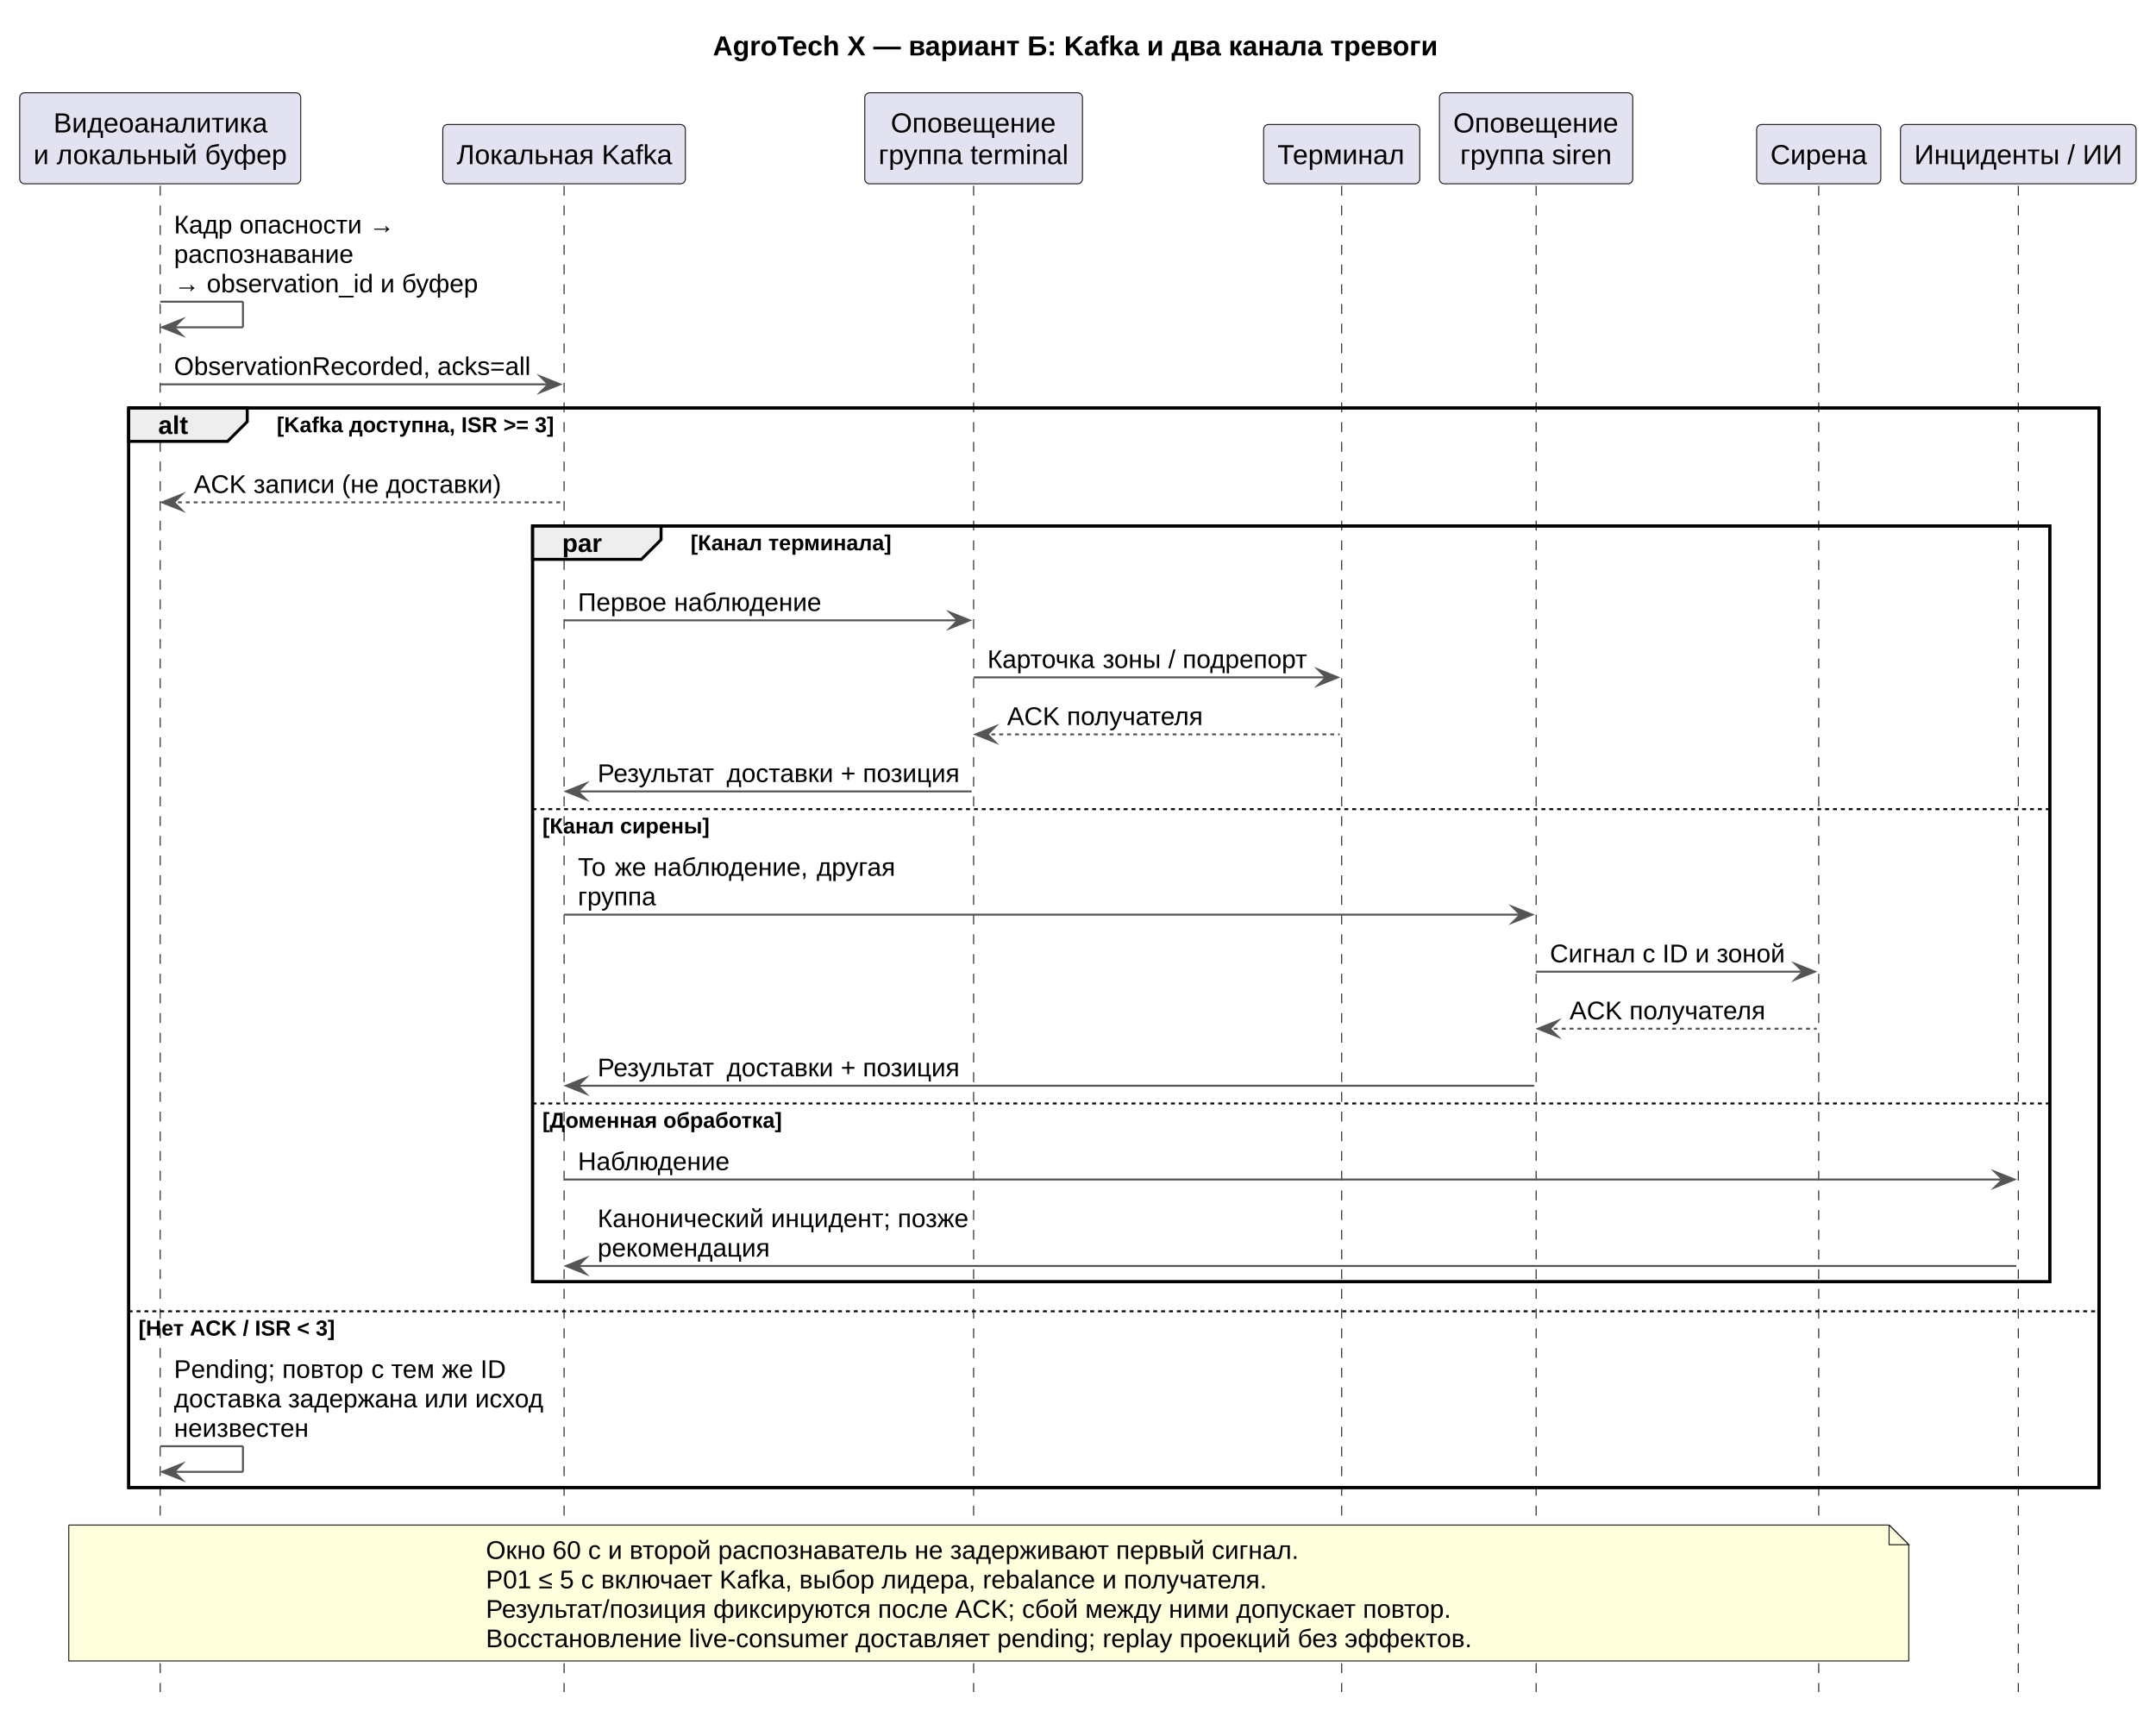
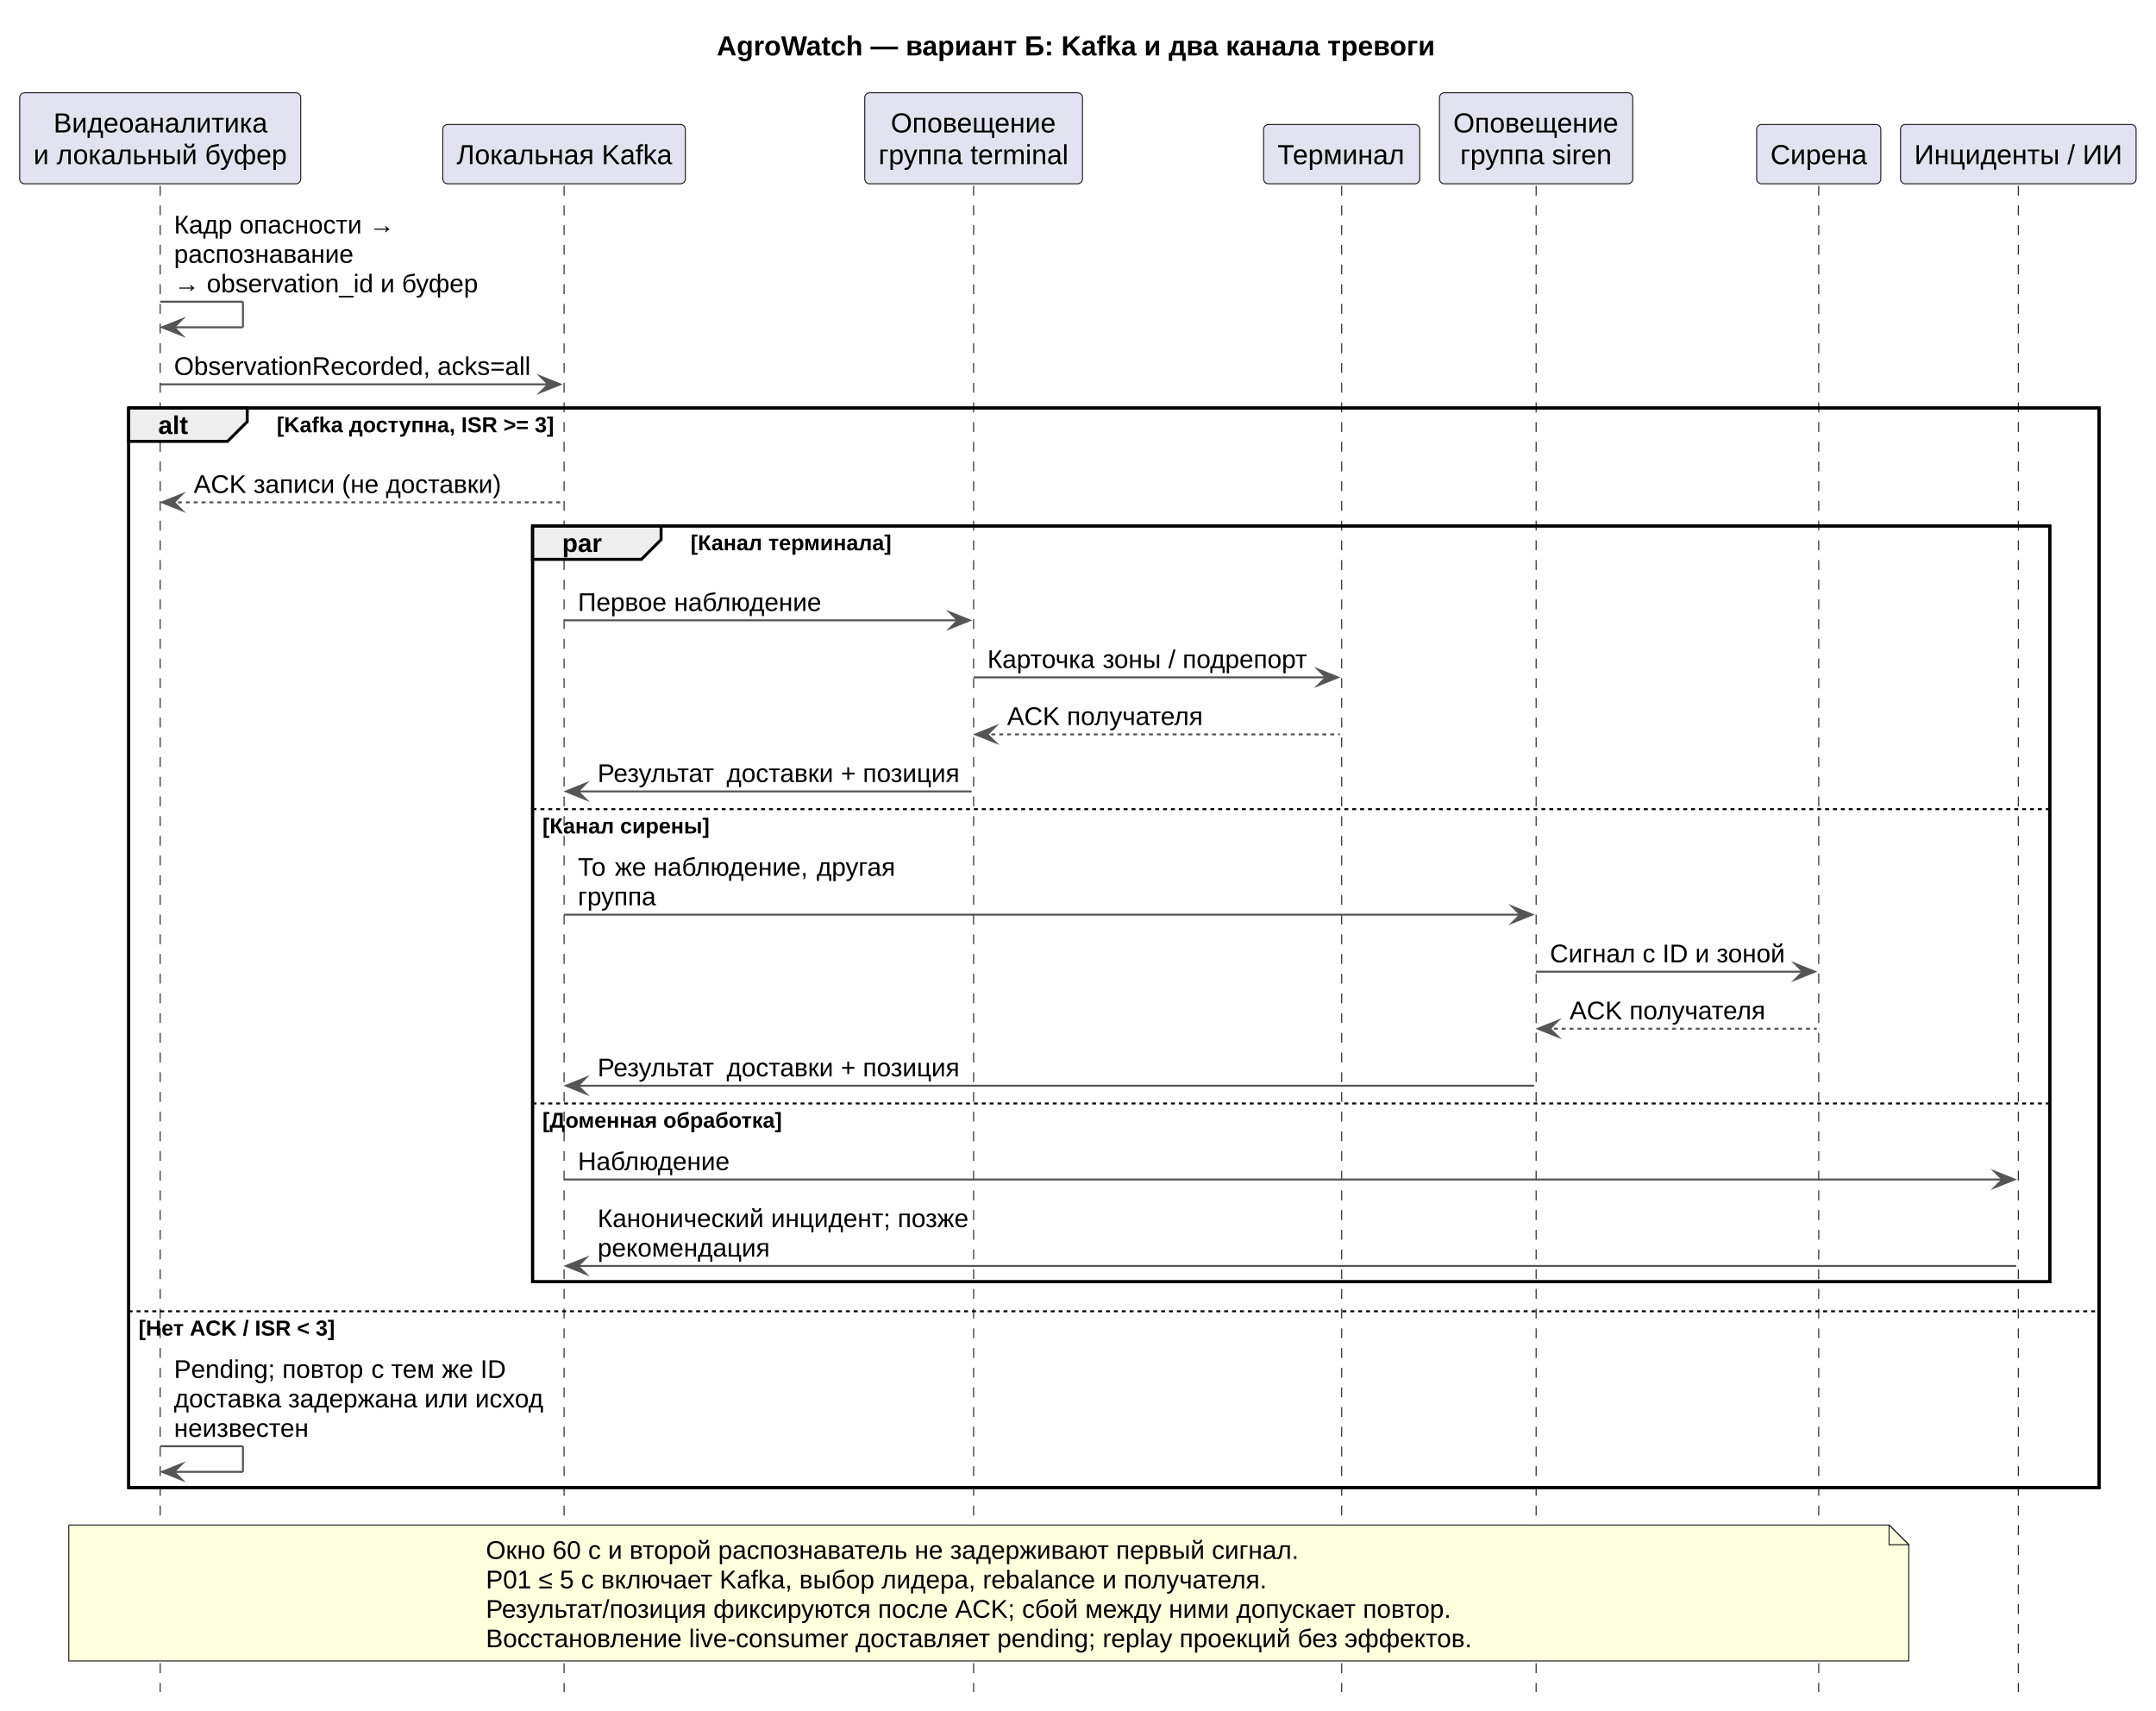
<svg xmlns="http://www.w3.org/2000/svg" version="1.1" data-diagram-type="SEQUENCE" style="width:1254px;height:995px;background:#FFFFFF;" width="1254.688px" height="995.729px" viewBox="0 0 1254 995" zoomAndPan="magnify" preserveAspectRatio="none" contentStyleType="text/css">
  <defs />
  <g font-family="sans-serif" lengthAdjust="spacing">
    <g class="title" data-source-line="10">
-       <text x="414.63" y="32.234" fill="#000" font-size="16.042" textLength="423.475" font-weight="700" font-family="Arial">AgroTech X — вариант Б: Kafka и два канала тревоги</text>
+       <text x="416.866" y="32.234" fill="#000" font-size="16.042" textLength="419.002" font-weight="700" font-family="Arial">AgroWatch — вариант Б: Kafka и два канала тревоги</text>
    </g>
    <rect x="74.853" y="237.292" width="1146.034" height="627.944" fill="none" style="stroke:#000;stroke-width:1.719;" />
    <rect x="309.76" y="305.924" width="882.481" height="439.578" fill="none" style="stroke:#000;stroke-width:1.719;" />
    <g>
      <rect x="89.176" y="108.047" width="9.167" height="876.12" fill="#000" fill-opacity="0" />
      <line x1="93.186" y1="108.047" x2="93.186" y2="984.167" style="stroke:#181818;stroke-width:0.573;stroke-dasharray:5.729,5.729;" />
    </g>
    <g>
      <rect x="324.083" y="108.047" width="9.167" height="876.12" fill="#000" fill-opacity="0" />
      <line x1="328.093" y1="108.047" x2="328.093" y2="984.167" style="stroke:#181818;stroke-width:0.573;stroke-dasharray:5.729,5.729;" />
    </g>
    <g>
      <rect x="562.277" y="108.047" width="9.167" height="876.12" fill="#000" fill-opacity="0" />
      <line x1="566.288" y1="108.047" x2="566.288" y2="984.167" style="stroke:#181818;stroke-width:0.573;stroke-dasharray:5.729,5.729;" />
    </g>
    <g>
      <rect x="776.361" y="108.047" width="9.167" height="876.12" fill="#000" fill-opacity="0" />
      <line x1="780.371" y1="108.047" x2="780.371" y2="984.167" style="stroke:#181818;stroke-width:0.573;stroke-dasharray:5.729,5.729;" />
    </g>
    <g>
      <rect x="889.442" y="108.047" width="9.167" height="876.12" fill="#000" fill-opacity="0" />
      <line x1="893.453" y1="108.047" x2="893.453" y2="984.167" style="stroke:#181818;stroke-width:0.573;stroke-dasharray:5.729,5.729;" />
    </g>
    <g>
      <rect x="1053.82" y="108.047" width="9.167" height="876.12" fill="#000" fill-opacity="0" />
      <line x1="1057.83" y1="108.047" x2="1057.83" y2="984.167" style="stroke:#181818;stroke-width:0.573;stroke-dasharray:5.729,5.729;" />
    </g>
    <g>
      <rect x="1169.898" y="108.047" width="9.167" height="876.12" fill="#000" fill-opacity="0" />
      <line x1="1173.908" y1="108.047" x2="1173.908" y2="984.167" style="stroke:#181818;stroke-width:0.573;stroke-dasharray:5.729,5.729;" />
    </g>
    <rect x="11.458" y="53.967" width="163.456" height="52.934" fill="#E2E2F0" style="stroke:#181818;stroke-width:0.573;" rx="2.865" ry="2.865" />
    <text x="31.119" y="77.035" fill="#000" font-size="16.042" textLength="124.135" font-family="Arial">Видеоаналитика</text>
    <text x="19.479" y="95.481" fill="#000" font-size="16.042" textLength="147.414" font-family="Arial">и локальный буфер</text>
    <rect x="257.547" y="72.414" width="141.093" height="34.488" fill="#E2E2F0" style="stroke:#181818;stroke-width:0.573;" rx="2.865" ry="2.865" />
    <text x="265.568" y="95.481" fill="#000" font-size="16.042" textLength="125.051" font-family="Arial">Локальная Kafka</text>
    <rect x="502.967" y="53.967" width="126.641" height="52.934" fill="#E2E2F0" style="stroke:#181818;stroke-width:0.573;" rx="2.865" ry="2.865" />
    <text x="518.092" y="77.035" fill="#000" font-size="16.042" textLength="96.391" font-family="Arial">Оповещение</text>
    <text x="510.988" y="95.481" fill="#000" font-size="16.042" textLength="110.6" font-family="Arial">группа terminal</text>
    <rect x="734.964" y="72.414" width="90.814" height="34.488" fill="#E2E2F0" style="stroke:#181818;stroke-width:0.573;" rx="2.865" ry="2.865" />
    <text x="742.985" y="95.481" fill="#000" font-size="16.042" textLength="74.772" font-family="Arial">Терминал</text>
    <rect x="837.237" y="53.967" width="112.433" height="52.934" fill="#E2E2F0" style="stroke:#181818;stroke-width:0.573;" rx="2.865" ry="2.865" />
    <text x="845.257" y="77.035" fill="#000" font-size="16.042" textLength="96.391" font-family="Arial">Оповещение</text>
    <text x="849.295" y="95.481" fill="#000" font-size="16.042" textLength="88.315" font-family="Arial">группа siren</text>
    <rect x="1021.725" y="72.414" width="72.211" height="34.488" fill="#E2E2F0" style="stroke:#181818;stroke-width:0.573;" rx="2.865" ry="2.865" />
    <text x="1029.746" y="95.481" fill="#000" font-size="16.042" textLength="56.169" font-family="Arial">Сирена</text>
    <rect x="1105.394" y="72.414" width="137.028" height="34.488" fill="#E2E2F0" style="stroke:#181818;stroke-width:0.573;" rx="2.865" ry="2.865" />
    <text x="1113.415" y="95.481" fill="#000" font-size="16.042" textLength="120.986" font-family="Arial">Инциденты / ИИ</text>
    <line x1="93.186" y1="175.475" x2="141.311" y2="175.475" style="stroke:#555;stroke-width:1.146;" />
    <line x1="141.311" y1="175.475" x2="141.311" y2="190.371" style="stroke:#555;stroke-width:1.146;" />
    <line x1="94.332" y1="190.371" x2="141.311" y2="190.371" style="stroke:#555;stroke-width:1.146;" />
    <polygon points="105.79,185.788,94.332,190.371,105.79,194.954,101.207,190.371" fill="#555" style="stroke:#555;stroke-width:1.146;stroke-linejoin:miter;stroke-miterlimit:10;" />
    <text x="101.207" y="135.77" fill="#000" font-size="14.896" textLength="33.937" font-family="Arial">Кадр</text>
    <text x="135.145" y="135.77" fill="#000" font-size="14.896" font-family="Arial"> </text>
    <text x="139.283" y="135.77" fill="#000" font-size="14.896" textLength="71.184" font-family="Arial">опасности</text>
    <text x="210.467" y="135.77" fill="#000" font-size="14.896" font-family="Arial"> </text>
    <text x="214.606" y="135.77" fill="#000" font-size="14.896" font-family="Arial">→</text>
    <text x="101.207" y="152.898" fill="#000" font-size="14.896" textLength="104.736" font-family="Arial">распознавание</text>
    <text x="101.207" y="170.027" fill="#000" font-size="14.896" font-family="Arial">→</text>
    <text x="116.103" y="170.027" fill="#000" font-size="14.896" font-family="Arial"> </text>
    <text x="120.241" y="170.027" fill="#000" font-size="14.896" textLength="96.888" font-family="Arial">observation_id</text>
    <text x="217.13" y="170.027" fill="#000" font-size="14.896" font-family="Arial"> </text>
    <text x="221.268" y="170.027" fill="#000" font-size="14.896" font-family="Arial">и</text>
    <text x="229.589" y="170.027" fill="#000" font-size="14.896" font-family="Arial"> </text>
    <text x="233.728" y="170.027" fill="#000" font-size="14.896" textLength="44.804" font-family="Arial">буфер</text>
    <polygon points="314.343,218.958,325.802,223.542,314.343,228.125,318.927,223.542" fill="#555" style="stroke:#555;stroke-width:1.146;stroke-linejoin:miter;stroke-miterlimit:10;" />
    <line x1="93.186" y1="223.542" x2="321.218" y2="223.542" style="stroke:#555;stroke-width:1.146;" />
    <text x="101.207" y="218.093" fill="#000" font-size="14.896" textLength="149.038" font-family="Arial">ObservationRecorded,</text>
    <text x="250.245" y="218.093" fill="#000" font-size="14.896" font-family="Arial"> </text>
    <text x="254.384" y="218.093" fill="#000" font-size="14.896" textLength="54.23" font-family="Arial">acks=all</text>
    <path d="M74.853,237.292 L143.799,237.292 L143.799,245.254 L132.34,256.712 L74.853,256.712 L74.853,237.292" style="stroke:#000;stroke-width:1.719;" fill="#EEE" />
    <rect x="74.853" y="237.292" width="1146.034" height="627.944" fill="none" style="stroke:#000;stroke-width:1.719;" />
    <text x="92.04" y="252.41" fill="#000" font-size="14.896" textLength="17.383" font-weight="700" font-family="Arial">alt</text>
    <text x="160.986" y="251.406" fill="#000" font-size="12.604" textLength="161.103" font-weight="700" font-family="Arial">[Kafka доступна, ISR &gt;= 3]</text>
    <polygon points="105.79,287.591,94.332,292.174,105.79,296.757,101.207,292.174" fill="#555" style="stroke:#555;stroke-width:1.146;stroke-linejoin:miter;stroke-miterlimit:10;" />
    <line x1="98.915" y1="292.174" x2="326.947" y2="292.174" style="stroke:#555;stroke-width:1.146;stroke-dasharray:2.292,2.292;" />
    <text x="112.665" y="286.726" fill="#000" font-size="14.896" textLength="30.628" font-family="Arial">ACK</text>
    <text x="143.294" y="286.726" fill="#000" font-size="14.896" font-family="Arial"> </text>
    <text x="147.432" y="286.726" fill="#000" font-size="14.896" textLength="47.27" font-family="Arial">записи</text>
    <text x="194.702" y="286.726" fill="#000" font-size="14.896" font-family="Arial"> </text>
    <text x="198.84" y="286.726" fill="#000" font-size="14.896" textLength="21.471" font-family="Arial">(не</text>
    <text x="220.311" y="286.726" fill="#000" font-size="14.896" font-family="Arial"> </text>
    <text x="224.45" y="286.726" fill="#000" font-size="14.896" textLength="67.242" font-family="Arial">доставки)</text>
    <path d="M309.76,305.924 L384.503,305.924 L384.503,313.886 L373.044,325.344 L309.76,325.344 L309.76,305.924" style="stroke:#000;stroke-width:1.719;" fill="#EEE" />
    <rect x="309.76" y="305.924" width="882.481" height="439.578" fill="none" style="stroke:#000;stroke-width:1.719;" />
    <text x="326.947" y="321.042" fill="#000" font-size="14.896" textLength="23.18" font-weight="700" font-family="Arial">par</text>
    <text x="401.69" y="320.038" fill="#000" font-size="12.604" textLength="116.822" font-weight="700" font-family="Arial">[Канал терминала]</text>
    <polygon points="552.538,356.223,563.996,360.807,552.538,365.39,557.121,360.807" fill="#555" style="stroke:#555;stroke-width:1.146;stroke-linejoin:miter;stroke-miterlimit:10;" />
    <line x1="328.093" y1="360.807" x2="559.413" y2="360.807" style="stroke:#555;stroke-width:1.146;" />
    <text x="336.114" y="355.358" fill="#000" font-size="14.896" textLength="51.757" font-family="Arial">Первое</text>
    <text x="387.871" y="355.358" fill="#000" font-size="14.896" font-family="Arial"> </text>
    <text x="392.01" y="355.358" fill="#000" font-size="14.896" textLength="86.713" font-family="Arial">наблюдение</text>
    <polygon points="766.621,389.394,778.08,393.977,766.621,398.56,771.205,393.977" fill="#555" style="stroke:#555;stroke-width:1.146;stroke-linejoin:miter;stroke-miterlimit:10;" />
    <line x1="566.288" y1="393.977" x2="773.496" y2="393.977" style="stroke:#555;stroke-width:1.146;" />
    <text x="574.309" y="388.529" fill="#000" font-size="14.896" textLength="62.915" font-family="Arial">Карточка</text>
    <text x="637.223" y="388.529" fill="#000" font-size="14.896" font-family="Arial"> </text>
    <text x="641.362" y="388.529" fill="#000" font-size="14.896" textLength="34.047" font-family="Arial">зоны</text>
    <text x="675.408" y="388.529" fill="#000" font-size="14.896" font-family="Arial"> </text>
    <text x="679.547" y="388.529" fill="#000" font-size="14.896" font-family="Arial">/</text>
    <text x="683.685" y="388.529" fill="#000" font-size="14.896" font-family="Arial"> </text>
    <text x="687.824" y="388.529" fill="#000" font-size="14.896" textLength="73.068" font-family="Arial">подрепорт</text>
    <polygon points="578.892,422.564,567.434,427.147,578.892,431.731,574.309,427.147" fill="#555" style="stroke:#555;stroke-width:1.146;stroke-linejoin:miter;stroke-miterlimit:10;" />
    <line x1="572.017" y1="427.147" x2="779.225" y2="427.147" style="stroke:#555;stroke-width:1.146;stroke-dasharray:2.292,2.292;" />
    <text x="585.767" y="421.699" fill="#000" font-size="14.896" textLength="30.628" font-family="Arial">ACK</text>
    <text x="616.395" y="421.699" fill="#000" font-size="14.896" font-family="Arial"> </text>
    <text x="620.534" y="421.699" fill="#000" font-size="14.896" textLength="80.4" font-family="Arial">получателя</text>
    <polygon points="340.697,455.735,329.239,460.318,340.697,464.901,336.114,460.318" fill="#555" style="stroke:#555;stroke-width:1.146;stroke-linejoin:miter;stroke-miterlimit:10;" />
    <line x1="333.822" y1="460.318" x2="565.142" y2="460.318" style="stroke:#555;stroke-width:1.146;" />
    <text x="347.572" y="454.87" fill="#000" font-size="14.896" textLength="70.879" font-family="Arial">Результат</text>
    <text x="418.451" y="454.87" fill="#000" font-size="14.896" font-family="Arial"> </text>
    <text x="422.59" y="454.87" fill="#000" font-size="14.896" textLength="62.282" font-family="Arial">доставки</text>
    <text x="484.872" y="454.87" fill="#000" font-size="14.896" font-family="Arial"> </text>
    <text x="489.01" y="454.87" fill="#000" font-size="14.896" font-family="Arial">+</text>
    <text x="497.709" y="454.87" fill="#000" font-size="14.896" font-family="Arial"> </text>
    <text x="501.848" y="454.87" fill="#000" font-size="14.896" textLength="56.419" font-family="Arial">позиция</text>
    <line x1="309.76" y1="470.63" x2="1192.241" y2="470.63" style="stroke:#000;stroke-width:1.146;stroke-dasharray:2.292,2.292;" />
    <text x="315.489" y="484.745" fill="#000" font-size="12.604" textLength="97.073" font-weight="700" font-family="Arial">[Канал сирены]</text>
    <polygon points="879.703,527.402,891.161,531.986,879.703,536.569,884.286,531.986" fill="#555" style="stroke:#555;stroke-width:1.146;stroke-linejoin:miter;stroke-miterlimit:10;" />
    <line x1="328.093" y1="531.986" x2="886.578" y2="531.986" style="stroke:#555;stroke-width:1.146;" />
    <text x="336.114" y="509.409" fill="#000" font-size="14.896" textLength="17.383" font-family="Arial">То</text>
    <text x="353.497" y="509.409" fill="#000" font-size="14.896" font-family="Arial"> </text>
    <text x="357.636" y="509.409" fill="#000" font-size="14.896" textLength="18.249" font-family="Arial">же</text>
    <text x="375.885" y="509.409" fill="#000" font-size="14.896" font-family="Arial"> </text>
    <text x="380.023" y="509.409" fill="#000" font-size="14.896" textLength="90.851" font-family="Arial">наблюдение,</text>
    <text x="470.875" y="509.409" fill="#000" font-size="14.896" font-family="Arial"> </text>
    <text x="475.013" y="509.409" fill="#000" font-size="14.896" textLength="46.208" font-family="Arial">другая</text>
    <text x="336.114" y="526.537" fill="#000" font-size="14.896" textLength="45.582" font-family="Arial">группа</text>
    <polygon points="1044.08,560.573,1055.539,565.156,1044.08,569.739,1048.664,565.156" fill="#555" style="stroke:#555;stroke-width:1.146;stroke-linejoin:miter;stroke-miterlimit:10;" />
    <line x1="893.453" y1="565.156" x2="1050.955" y2="565.156" style="stroke:#555;stroke-width:1.146;" />
    <text x="901.474" y="559.708" fill="#000" font-size="14.896" textLength="49.713" font-family="Arial">Сигнал</text>
    <text x="951.187" y="559.708" fill="#000" font-size="14.896" font-family="Arial"> </text>
    <text x="955.326" y="559.708" fill="#000" font-size="14.896" font-family="Arial">с</text>
    <text x="962.774" y="559.708" fill="#000" font-size="14.896" font-family="Arial"> </text>
    <text x="966.912" y="559.708" fill="#000" font-size="14.896" textLength="14.896" font-family="Arial">ID</text>
    <text x="981.808" y="559.708" fill="#000" font-size="14.896" font-family="Arial"> </text>
    <text x="985.947" y="559.708" fill="#000" font-size="14.896" font-family="Arial">и</text>
    <text x="994.267" y="559.708" fill="#000" font-size="14.896" font-family="Arial"> </text>
    <text x="998.406" y="559.708" fill="#000" font-size="14.896" textLength="39.945" font-family="Arial">зоной</text>
    <polygon points="906.057,593.743,894.599,598.326,906.057,602.91,901.474,598.326" fill="#555" style="stroke:#555;stroke-width:1.146;stroke-linejoin:miter;stroke-miterlimit:10;" />
    <line x1="899.182" y1="598.326" x2="1056.684" y2="598.326" style="stroke:#555;stroke-width:1.146;stroke-dasharray:2.292,2.292;" />
    <text x="912.932" y="592.878" fill="#000" font-size="14.896" textLength="30.628" font-family="Arial">ACK</text>
    <text x="943.56" y="592.878" fill="#000" font-size="14.896" font-family="Arial"> </text>
    <text x="947.699" y="592.878" fill="#000" font-size="14.896" textLength="80.4" font-family="Arial">получателя</text>
    <polygon points="340.697,626.914,329.239,631.497,340.697,636.08,336.114,631.497" fill="#555" style="stroke:#555;stroke-width:1.146;stroke-linejoin:miter;stroke-miterlimit:10;" />
    <line x1="333.822" y1="631.497" x2="892.307" y2="631.497" style="stroke:#555;stroke-width:1.146;" />
    <text x="347.572" y="626.049" fill="#000" font-size="14.896" textLength="70.879" font-family="Arial">Результат</text>
    <text x="418.451" y="626.049" fill="#000" font-size="14.896" font-family="Arial"> </text>
    <text x="422.59" y="626.049" fill="#000" font-size="14.896" textLength="62.282" font-family="Arial">доставки</text>
    <text x="484.872" y="626.049" fill="#000" font-size="14.896" font-family="Arial"> </text>
    <text x="489.01" y="626.049" fill="#000" font-size="14.896" font-family="Arial">+</text>
    <text x="497.709" y="626.049" fill="#000" font-size="14.896" font-family="Arial"> </text>
    <text x="501.848" y="626.049" fill="#000" font-size="14.896" textLength="56.419" font-family="Arial">позиция</text>
    <line x1="309.76" y1="641.809" x2="1192.241" y2="641.809" style="stroke:#000;stroke-width:1.146;stroke-dasharray:2.292,2.292;" />
    <text x="315.489" y="655.924" fill="#000" font-size="12.604" textLength="139.667" font-weight="700" font-family="Arial">[Доменная обработка]</text>
    <polygon points="1160.158,681.452,1171.616,686.036,1160.158,690.619,1164.741,686.036" fill="#555" style="stroke:#555;stroke-width:1.146;stroke-linejoin:miter;stroke-miterlimit:10;" />
    <line x1="328.093" y1="686.036" x2="1167.033" y2="686.036" style="stroke:#555;stroke-width:1.146;" />
    <text x="336.114" y="680.588" fill="#000" font-size="14.896" textLength="89.244" font-family="Arial">Наблюдение</text>
    <polygon points="340.697,731.752,329.239,736.335,340.697,740.918,336.114,736.335" fill="#555" style="stroke:#555;stroke-width:1.146;stroke-linejoin:miter;stroke-miterlimit:10;" />
    <line x1="333.822" y1="736.335" x2="1172.762" y2="736.335" style="stroke:#555;stroke-width:1.146;" />
    <text x="347.572" y="713.758" fill="#000" font-size="14.896" textLength="96.67" font-family="Arial">Канонический</text>
    <text x="444.243" y="713.758" fill="#000" font-size="14.896" font-family="Arial"> </text>
    <text x="448.381" y="713.758" fill="#000" font-size="14.896" textLength="69.562" font-family="Arial">инцидент;</text>
    <text x="517.944" y="713.758" fill="#000" font-size="14.896" font-family="Arial"> </text>
    <text x="522.082" y="713.758" fill="#000" font-size="14.896" textLength="41.429" font-family="Arial">позже</text>
    <text x="347.572" y="730.887" fill="#000" font-size="14.896" textLength="100.016" font-family="Arial">рекомендация</text>
    <line x1="74.853" y1="762.689" x2="1220.887" y2="762.689" style="stroke:#000;stroke-width:1.146;stroke-dasharray:2.292,2.292;" />
    <text x="80.582" y="776.803" fill="#000" font-size="12.604" textLength="114.379" font-weight="700" font-family="Arial">[Нет ACK / ISR &lt; 3]</text>
    <line x1="93.186" y1="841.173" x2="141.311" y2="841.173" style="stroke:#555;stroke-width:1.146;" />
    <line x1="141.311" y1="841.173" x2="141.311" y2="856.069" style="stroke:#555;stroke-width:1.146;" />
    <line x1="94.332" y1="856.069" x2="141.311" y2="856.069" style="stroke:#555;stroke-width:1.146;" />
    <polygon points="105.79,851.486,94.332,856.069,105.79,860.652,101.207,856.069" fill="#555" style="stroke:#555;stroke-width:1.146;stroke-linejoin:miter;stroke-miterlimit:10;" />
    <text x="101.207" y="801.467" fill="#000" font-size="14.896" textLength="58.805" font-family="Arial">Pending;</text>
    <text x="160.012" y="801.467" fill="#000" font-size="14.896" font-family="Arial"> </text>
    <text x="164.151" y="801.467" fill="#000" font-size="14.896" textLength="47.655" font-family="Arial">повтор</text>
    <text x="211.806" y="801.467" fill="#000" font-size="14.896" font-family="Arial"> </text>
    <text x="215.944" y="801.467" fill="#000" font-size="14.896" font-family="Arial">с</text>
    <text x="223.392" y="801.467" fill="#000" font-size="14.896" font-family="Arial"> </text>
    <text x="227.531" y="801.467" fill="#000" font-size="14.896" textLength="25.348" font-family="Arial">тем</text>
    <text x="252.878" y="801.467" fill="#000" font-size="14.896" font-family="Arial"> </text>
    <text x="257.017" y="801.467" fill="#000" font-size="14.896" textLength="18.249" font-family="Arial">же</text>
    <text x="275.266" y="801.467" fill="#000" font-size="14.896" font-family="Arial"> </text>
    <text x="279.404" y="801.467" fill="#000" font-size="14.896" textLength="14.896" font-family="Arial">ID</text>
    <text x="101.207" y="818.596" fill="#000" font-size="14.896" textLength="62.245" font-family="Arial">доставка</text>
    <text x="163.452" y="818.596" fill="#000" font-size="14.896" font-family="Arial"> </text>
    <text x="167.591" y="818.596" fill="#000" font-size="14.896" textLength="75.134" font-family="Arial">задержана</text>
    <text x="242.725" y="818.596" fill="#000" font-size="14.896" font-family="Arial"> </text>
    <text x="246.863" y="818.596" fill="#000" font-size="14.896" textLength="25.333" font-family="Arial">или</text>
    <text x="272.196" y="818.596" fill="#000" font-size="14.896" font-family="Arial"> </text>
    <text x="276.335" y="818.596" fill="#000" font-size="14.896" textLength="40.193" font-family="Arial">исход</text>
    <text x="101.207" y="835.725" fill="#000" font-size="14.896" textLength="78.64" font-family="Arial">неизвестен</text>
    <path d="M39.999,887.006 L39.999,966.069 L1110.207,966.069 L1110.207,898.465 L1098.749,887.006 L39.999,887.006" style="stroke:#181818;stroke-width:0.573;" fill="#FEFFDD" />
    <path d="M1098.749,887.006 L1098.749,898.465 L1110.207,898.465 L1098.749,887.006" style="stroke:#181818;stroke-width:0.573;" fill="#FEFFDD" />
    <text x="282.603" y="906.708" fill="#000" font-size="14.896" textLength="475.052" font-family="Arial">Окно 60 с и второй распознаватель не задерживают первый сигнал.</text>
    <text x="282.603" y="923.837" fill="#000" font-size="14.896" textLength="456.17" font-family="Arial">P01 ≤ 5 с включает Kafka, выбор лидера, rebalance и получателя.</text>
    <text x="282.603" y="940.965" fill="#000" font-size="14.896" textLength="566.151" font-family="Arial">Результат/позиция фиксируются после ACK; сбой между ними допускает повтор.</text>
    <text x="282.603" y="958.094" fill="#000" font-size="14.896" textLength="575.497" font-family="Arial">Восстановление live-consumer доставляет pending; replay проекций без эффектов.</text>
  </g>
</svg>
